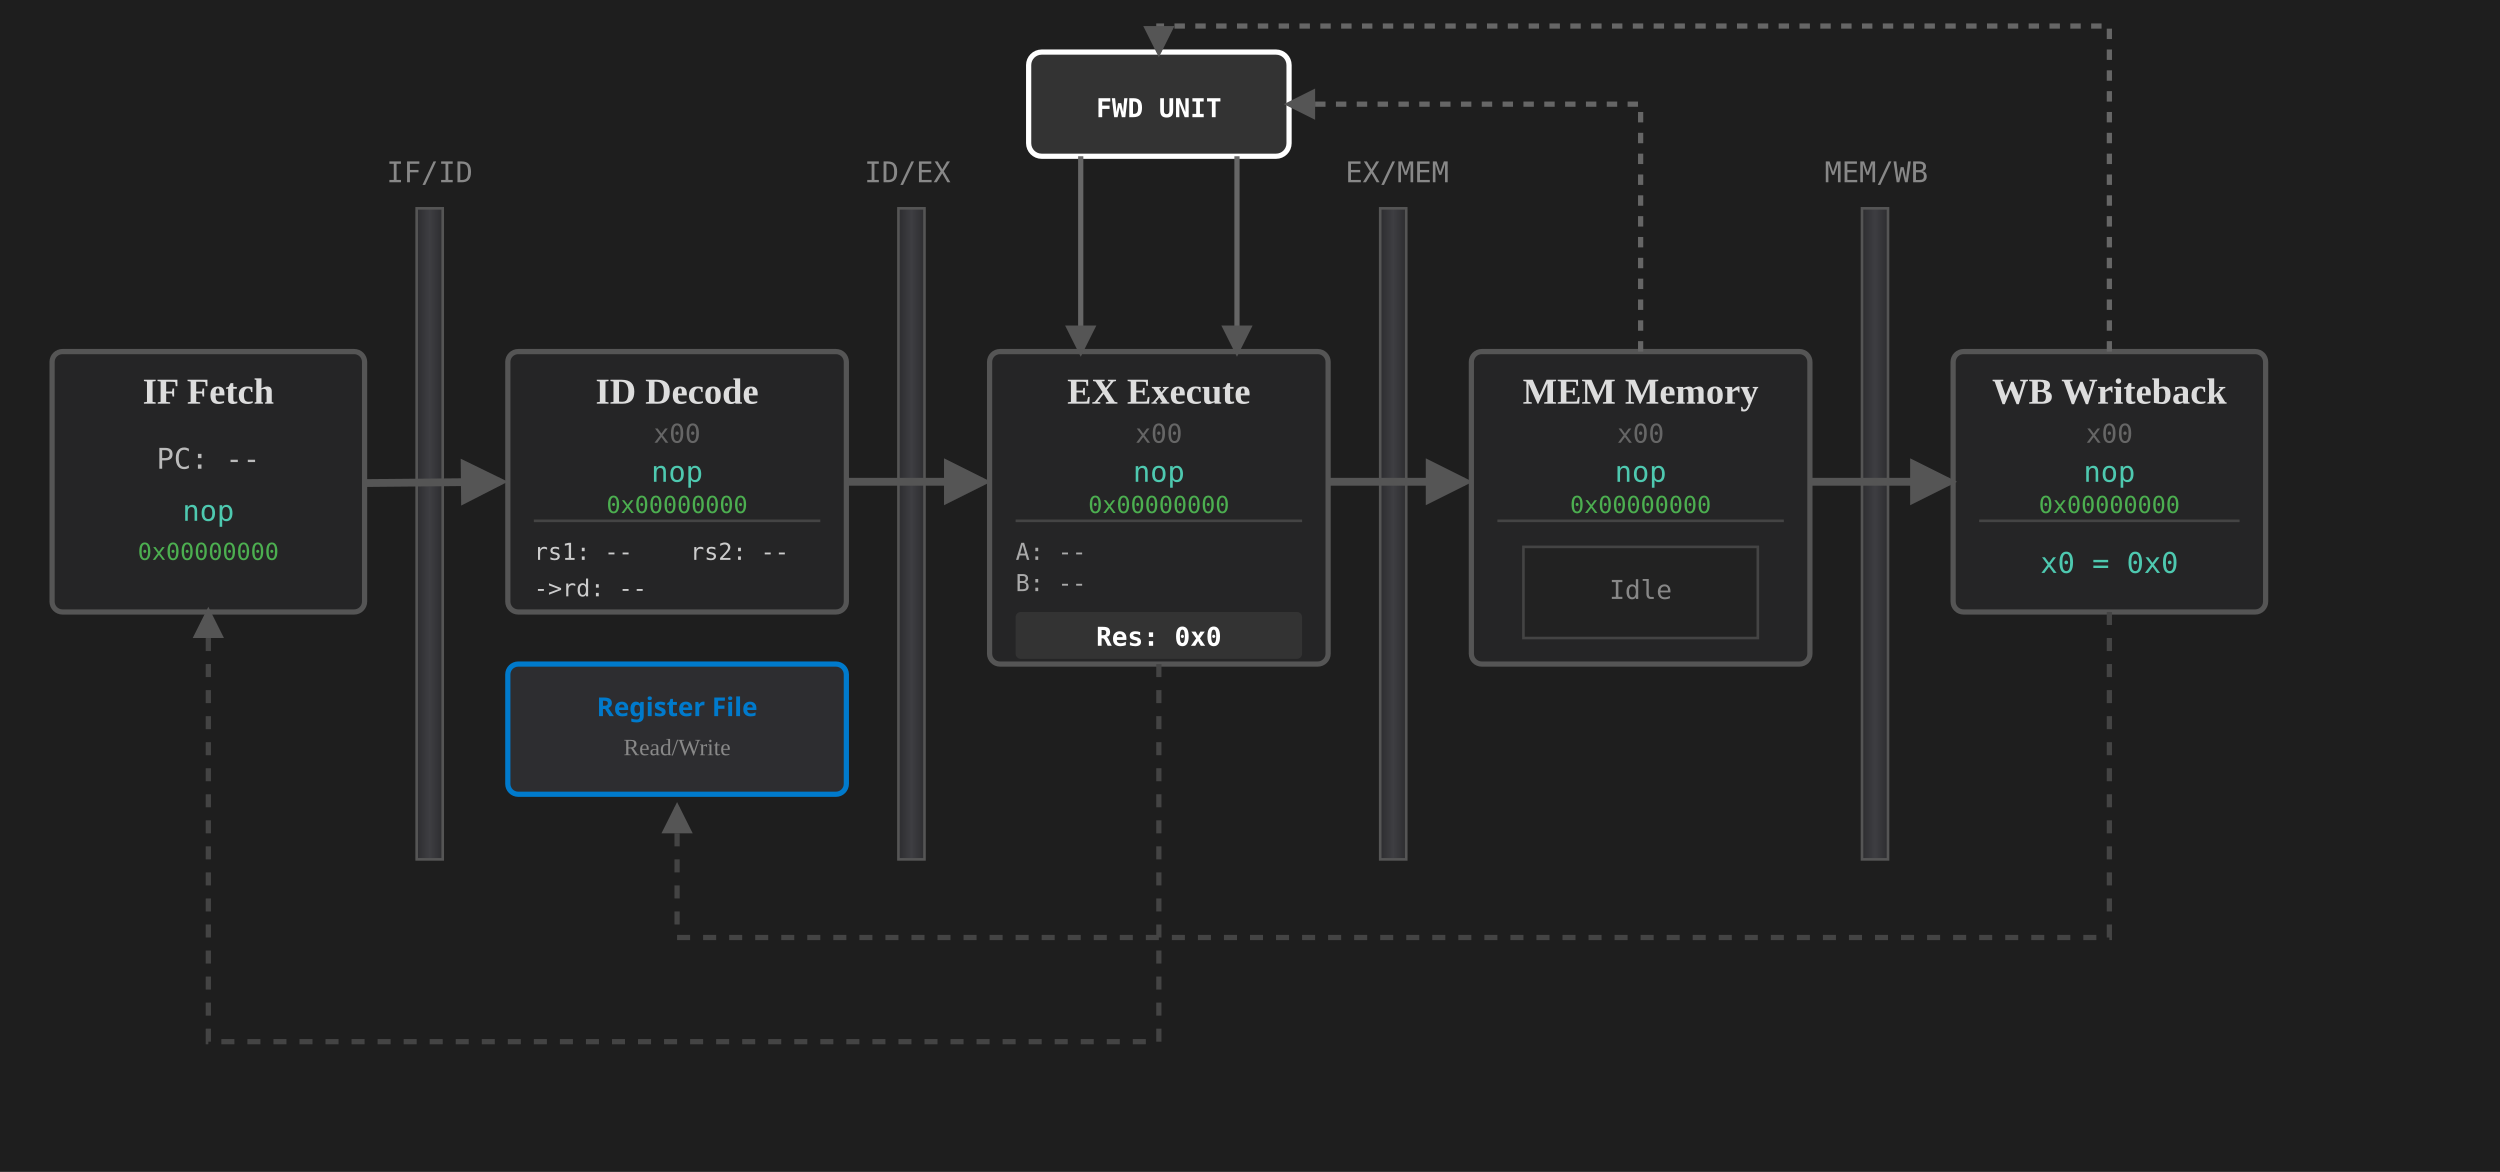
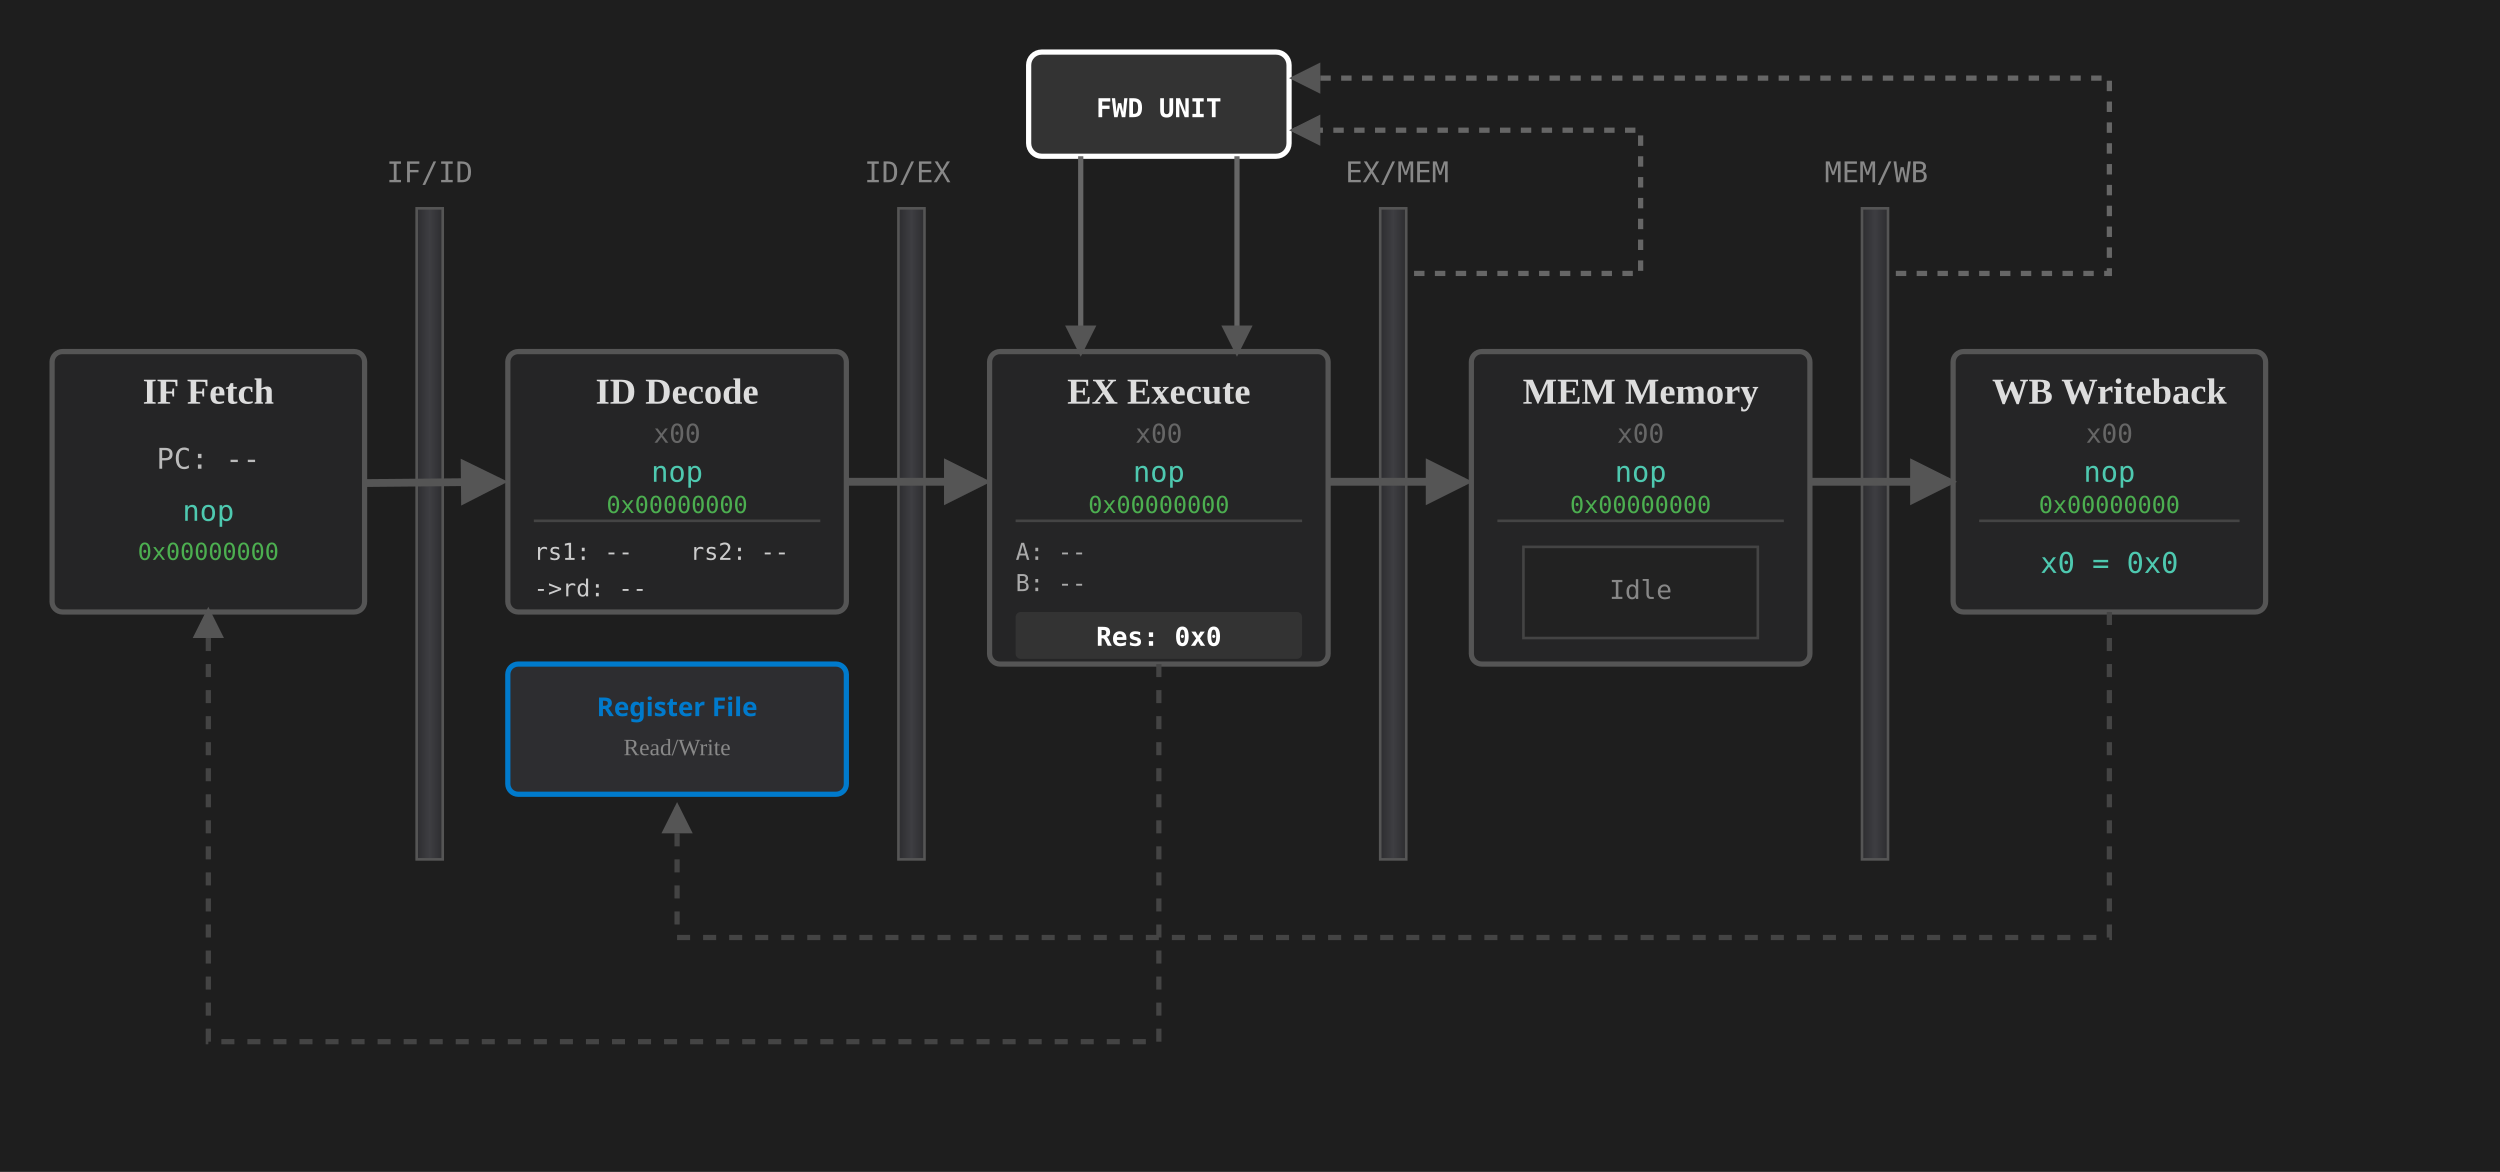
<svg xmlns="http://www.w3.org/2000/svg" width="960" height="450" viewBox="0 0 960 450">
  <defs>
    <marker id="arrow" markerWidth="6" markerHeight="6" refX="5" refY="3" orient="auto" markerUnits="strokeWidth">
      <path d="M0,0 L0,6 L6,3 z" fill="#555" />
    </marker>
    <marker id="arrow-blue" markerWidth="6" markerHeight="6" refX="5" refY="3" orient="auto" markerUnits="strokeWidth">
      <path d="M0,0 L0,6 L6,3 z" fill="#569cd6" />
    </marker>
    <linearGradient id="barrierGrad" x1="0%" y1="0%" x2="100%" y2="0%">
      <stop offset="0%" style="stop-color:#2d2d30;stop-opacity:1" />
      <stop offset="50%" style="stop-color:#3e3e42;stop-opacity:1" />
      <stop offset="100%" style="stop-color:#2d2d30;stop-opacity:1" />
    </linearGradient>
  </defs>
  <rect width="960" height="450" fill="#1e1e1e" />
  <g font-family="monospace" font-size="11" fill="#888" text-anchor="middle">
    <rect x="160" y="80" width="10" height="250" fill="url(#barrierGrad)" stroke="#555" stroke-width="1" />
    <text x="165" y="70">IF/ID</text>
    <rect x="345" y="80" width="10" height="250" fill="url(#barrierGrad)" stroke="#555" stroke-width="1" />
    <text x="348.5" y="70">ID/EX</text>
    <rect x="530" y="80" width="10" height="250" fill="url(#barrierGrad)" stroke="#555" stroke-width="1" />
    <text x="536.5" y="70">EX/MEM</text>
    <rect x="715" y="80" width="10" height="250" fill="url(#barrierGrad)" stroke="#555" stroke-width="1" />
    <text x="720.5" y="70">MEM/WB</text>
  </g>
  <g id="group-if" transform="translate(20, 135)">
    <rect id="stage-if" width="120" height="100" rx="4" fill="#252526" stroke="#555" stroke-width="2" />
    <text x="60" y="20" text-anchor="middle" font-weight="bold" font-size="14" fill="#ddd">IF Fetch</text>
    <text id="txt-pc-if" x="60" y="45" text-anchor="middle" font-family="monospace" font-size="11" fill="#bbb">PC: --</text>
    <text id="txt-asm-if" x="60" y="65" text-anchor="middle" font-family="monospace" font-size="11" fill="#4ec9b0">nop</text>
    <text id="txt-hex-if" x="60" y="80" text-anchor="middle" font-family="monospace" font-size="9" fill="#4caf50">0x00000000</text>
  </g>
  <g id="group-id" transform="translate(195, 135)">
    <rect id="stage-id" width="130" height="100" rx="4" fill="#252526" stroke="#555" stroke-width="2" />
    <text x="65" y="20" text-anchor="middle" font-weight="bold" font-size="14" fill="#ddd">ID Decode</text>
    <text id="txt-pc-id" x="65" y="35" text-anchor="middle" font-family="monospace" font-size="10" fill="#666">x00</text>
    <text id="txt-asm-id" x="65" y="50" text-anchor="middle" font-family="monospace" font-size="11" fill="#4ec9b0">nop</text>
    <text id="txt-hex-id" x="65" y="62" text-anchor="middle" font-family="monospace" font-size="9" fill="#4caf50">0x00000000</text>
    <line x1="10" y1="65" x2="120" y2="65" stroke="#444" />
    <text id="txt-rs1-id" x="10" y="80" font-family="monospace" font-size="9" fill="#ccc">rs1: --</text>
    <text id="txt-rs2-id" x="70" y="80" font-family="monospace" font-size="9" fill="#ccc">rs2: --</text>
    <text id="txt-rd-id" x="10" y="94" font-family="monospace" font-size="9" fill="#ccc">-&gt;rd: --</text>
    <g id="group-regfile" transform="translate(0, 120)">
      <rect id="regfile-box" width="130" height="50" rx="4" fill="#2d2d30" stroke="#007acc" stroke-width="2" />
      <text id="txt-rf-title" x="65" y="20" text-anchor="middle" font-weight="bold" fill="#007acc" font-family="sans-serif" font-size="10">Register File</text>
      <text id="txt-rf-status" x="65" y="35" text-anchor="middle" font-size="9" fill="#888">Read/Write</text>
    </g>
  </g>
  <g id="group-ex" transform="translate(380, 135)">
    <rect id="stage-ex" width="130" height="120" rx="4" fill="#252526" stroke="#555" stroke-width="2" />
    <text x="65" y="20" text-anchor="middle" font-weight="bold" font-size="14" fill="#ddd">EX Execute</text>
    <text id="txt-pc-ex" x="65" y="35" text-anchor="middle" font-family="monospace" font-size="10" fill="#666">x00</text>
    <text id="txt-asm-ex" x="65" y="50" text-anchor="middle" font-family="monospace" font-size="11" fill="#4ec9b0">nop</text>
    <text id="txt-hex-ex" x="65" y="62" text-anchor="middle" font-family="monospace" font-size="9" fill="#4caf50">0x00000000</text>
    <line x1="10" y1="65" x2="120" y2="65" stroke="#444" />
    <text id="txt-op-a" x="10" y="80" font-family="monospace" font-size="9" fill="#aaa">A: --</text>
    <text id="txt-op-b" x="10" y="92" font-family="monospace" font-size="9" fill="#aaa">B: --</text>
    <rect x="10" y="100" width="110" height="18" rx="2" fill="#333" stroke="none" />
    <text id="txt-alu-ex" x="65" y="113" text-anchor="middle" font-family="monospace" font-size="10" font-weight="bold" fill="#fff">Res: 0x0</text>
  </g>
  <g id="group-mem" transform="translate(565, 135)">
    <rect id="stage-mem" width="130" height="120" rx="4" fill="#252526" stroke="#555" stroke-width="2" />
    <text x="65" y="20" text-anchor="middle" font-weight="bold" font-size="14" fill="#ddd">MEM Memory</text>
    <text id="txt-pc-mem" x="65" y="35" text-anchor="middle" font-family="monospace" font-size="10" fill="#666">x00</text>
    <text id="txt-asm-mem" x="65" y="50" text-anchor="middle" font-family="monospace" font-size="11" fill="#4ec9b0">nop</text>
    <text id="txt-hex-mem" x="65" y="62" text-anchor="middle" font-family="monospace" font-size="9" fill="#4caf50">0x00000000</text>
    <line x1="10" y1="65" x2="120" y2="65" stroke="#444" />
    <rect x="20" y="75" width="90" height="35" fill="#222" stroke="#444" stroke-width="1" />
    <text id="txt-mem-status" x="65" y="95" text-anchor="middle" font-family="monospace" font-size="10" fill="#888">Idle</text>
  </g>
  <g id="group-wb" transform="translate(750, 135)">
    <rect id="stage-wb" width="120" height="100" rx="4" fill="#252526" stroke="#555" stroke-width="2" />
    <text x="60" y="20" text-anchor="middle" font-weight="bold" font-size="14" fill="#ddd">WB Writeback</text>
    <text id="txt-pc-wb" x="60" y="35" text-anchor="middle" font-family="monospace" font-size="10" fill="#666">x00</text>
    <text id="txt-asm-wb" x="60" y="50" text-anchor="middle" font-family="monospace" font-size="11" fill="#4ec9b0">nop</text>
    <text id="txt-hex-wb" x="60" y="62" text-anchor="middle" font-family="monospace" font-size="9" fill="#4caf50">0x00000000</text>
    <line x1="10" y1="65" x2="110" y2="65" stroke="#444" />
    <text id="txt-wb-reg" x="60" y="85" text-anchor="middle" font-family="monospace" font-size="11" fill="#4ec9b0">x0 = 0x0</text>
  </g>
  <path d="M 140 185.5 L 192 185" stroke="#555" stroke-width="3" marker-end="url(#arrow)" />
  <path d="M 325 185 L 377.5 185" stroke="#555" stroke-width="3" marker-end="url(#arrow)" />
  <path d="M 510 185 L 562.5 185" stroke="#555" stroke-width="3" marker-end="url(#arrow)" />
  <path d="M 695 185 L 748.5 185" stroke="#555" stroke-width="3" marker-end="url(#arrow)" />
  <rect id="box-fwd-unit" x="395" y="20" width="100" height="40" rx="5" ry="5" fill="#333" stroke="#fff" stroke-width="2" />
  <text id="txt-fwd-status" x="445" y="45" fill="white" font-family="monospace" font-size="10" text-anchor="middle" font-weight="bold">FWD UNIT</text>
-   <path id="wire-mem-fwd" d="M 630 135 L 630 40 L 495 40 " fill="none" stroke="#666" stroke-width="2" stroke-dasharray="4,4" marker-end="url(#arrow)" />
-   <path id="wire-wb-fwd" d="M 810 135 L 810 10 L 445 10 L 445 20" fill="none" stroke="#666" stroke-width="2" stroke-dasharray="4,4" marker-end="url(#arrow)" />
+   <path id="wire-mem-fwd" d="M 543 105 L  630 105 L 630 50 L 497 50 " fill="none" stroke="#666" stroke-width="2" stroke-dasharray="4,4" marker-end="url(#arrow)" />
+   <path id="wire-wb-fwd" d="M 728 105 L 810 105 L 810 30 L 497 30" fill="none" stroke="#666" stroke-width="2" stroke-dasharray="4,4" marker-end="url(#arrow)" />
  <path id="wire-fwd-a" d="M 415 60 L 415 135" fill="none" stroke="#666" stroke-width="2" marker-end="url(#arrow)" />
  <path id="wire-fwd-b" d="M 475 60 L 475 135" fill="none" stroke="#666" stroke-width="2" marker-end="url(#arrow)" />
  <path id="wire-wb-back" d="M 810 235 L 810 360 L 260 360 L 260 310" fill="none" stroke="#444" stroke-width="2" stroke-dasharray="5,5" marker-end="url(#arrow)" />
  <path id="wire-branch" d="M 445 255 L 445 400 L 80 400 L 80 235" fill="none" stroke="#444" stroke-width="2" stroke-dasharray="5,5" marker-end="url(#arrow)" />
  <text id="txt-branch-target" x="260" y="390" text-anchor="middle" font-family="monospace" font-size="11" fill="#555" font-weight="bold" />
</svg>
